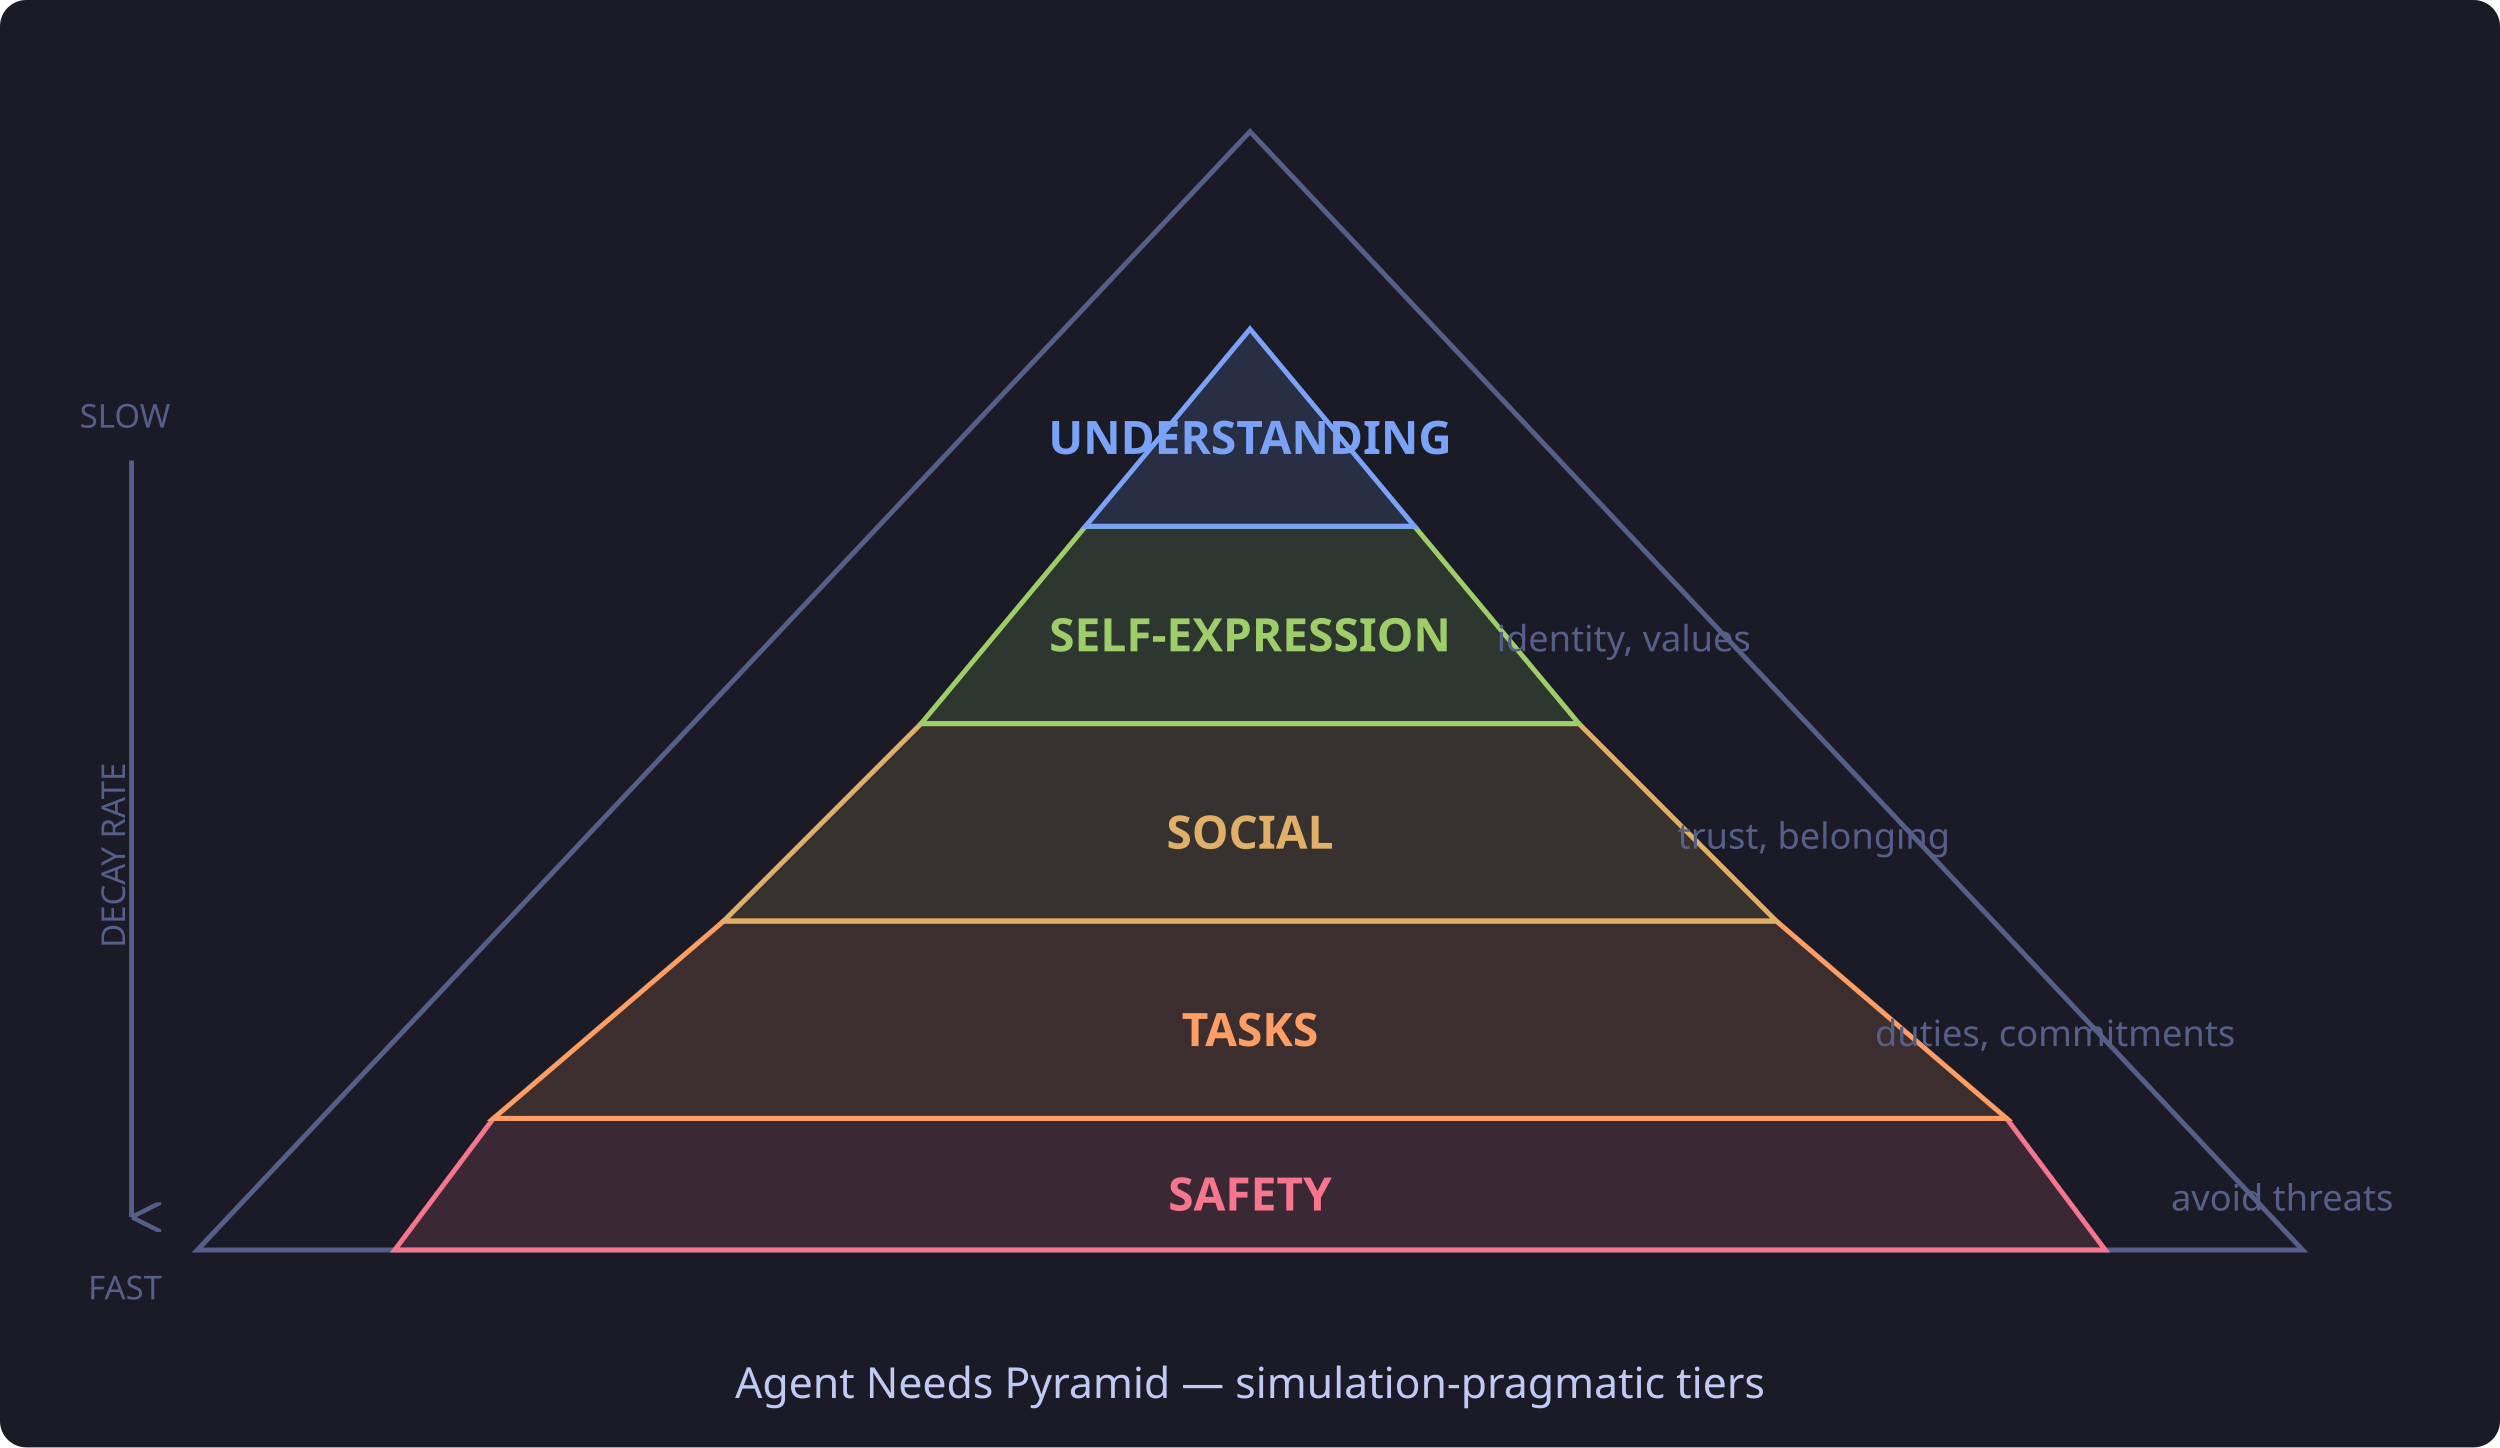
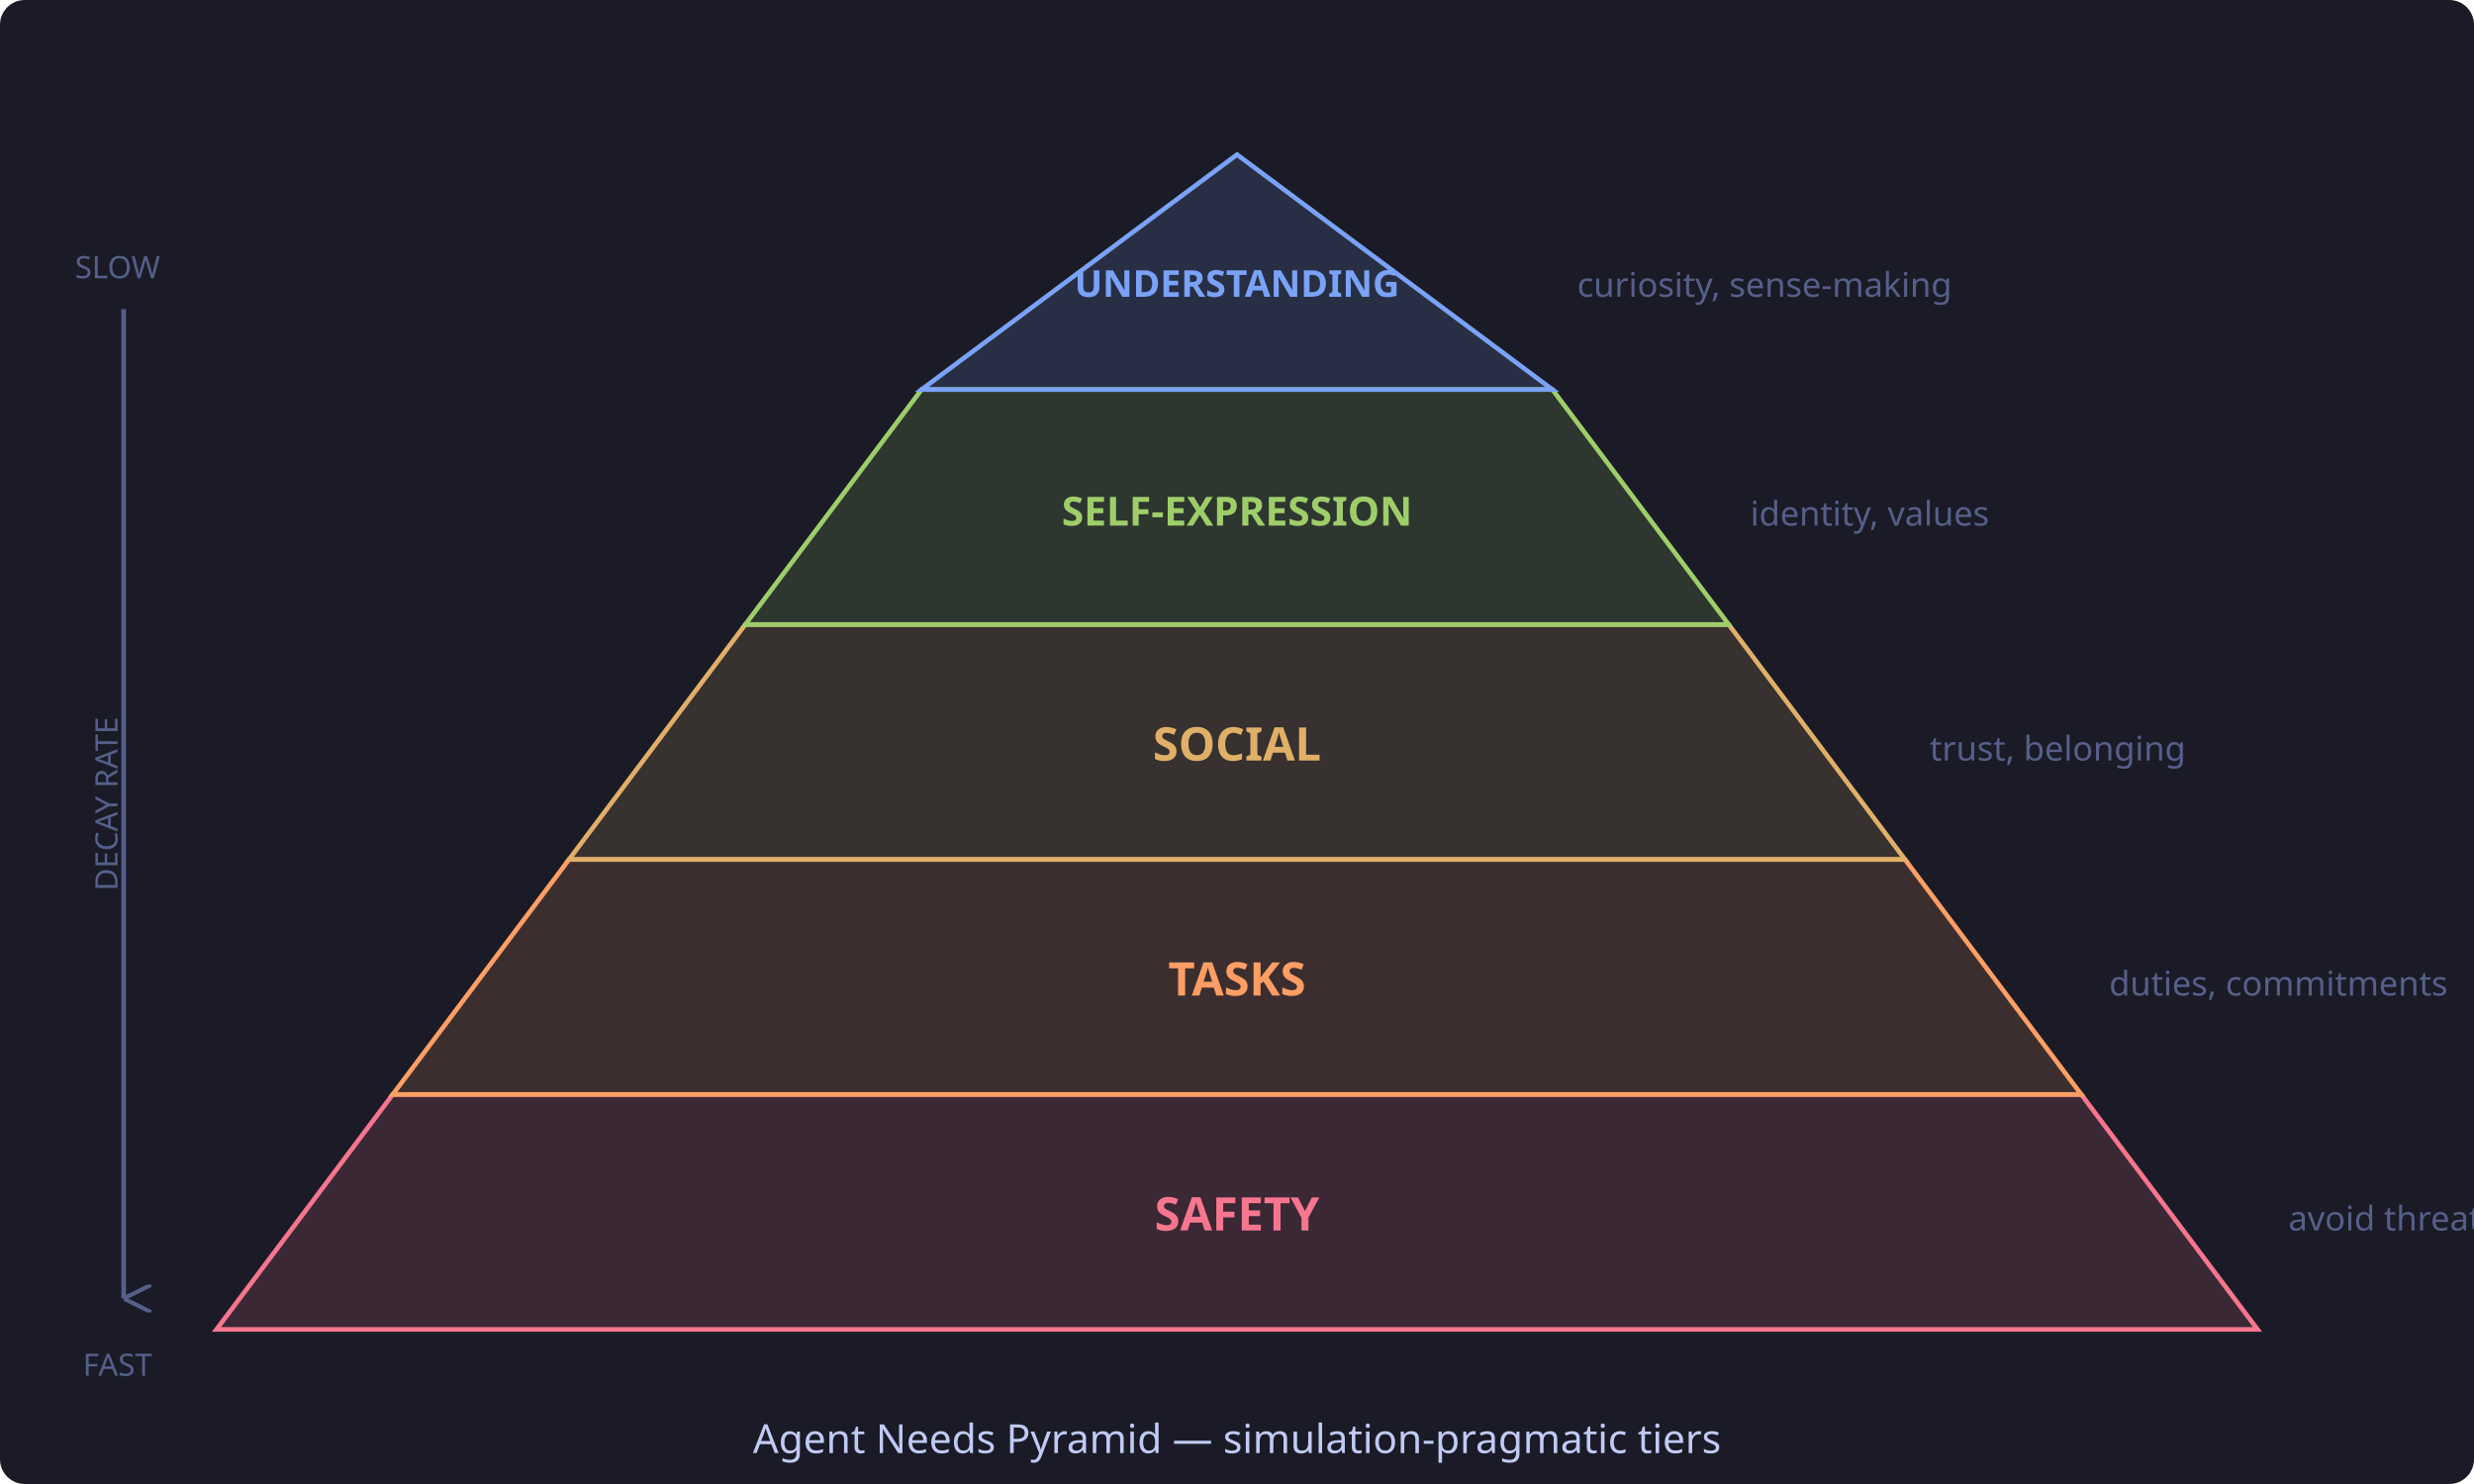
- <svg xmlns="http://www.w3.org/2000/svg" viewBox="0 0 760 440">
-   <rect width="760" height="440" fill="#1a1b26" rx="8" />
-   <polygon points="380,40 700,380 60,380" fill="none" stroke="#565f89" stroke-width="1.5" />
-   <polygon points="120,380 640,380 610,340 150,340" fill="#f7768e" fill-opacity="0.15" stroke="#f7768e" stroke-width="1.5" />
-   <polygon points="150,340 610,340 540,280 220,280" fill="#ff9e64" fill-opacity="0.15" stroke="#ff9e64" stroke-width="1.5" />
-   <polygon points="220,280 540,280 480,220 280,220" fill="#e0af68" fill-opacity="0.15" stroke="#e0af68" stroke-width="1.5" />
-   <polygon points="280,220 480,220 430,160 330,160" fill="#9ece6a" fill-opacity="0.15" stroke="#9ece6a" stroke-width="1.5" />
-   <polygon points="330,160 430,160 380,100" fill="#7aa2f7" fill-opacity="0.15" stroke="#7aa2f7" stroke-width="1.5" />
-   <text x="380" y="368" text-anchor="middle" fill="#f7768e" font-family="sans-serif" font-size="14" font-weight="bold">SAFETY</text>
-   <text x="380" y="318" text-anchor="middle" fill="#ff9e64" font-family="sans-serif" font-size="14" font-weight="bold">TASKS</text>
-   <text x="380" y="258" text-anchor="middle" fill="#e0af68" font-family="sans-serif" font-size="14" font-weight="bold">SOCIAL</text>
-   <text x="380" y="198" text-anchor="middle" fill="#9ece6a" font-family="sans-serif" font-size="14" font-weight="bold">SELF-EXPRESSION</text>
-   <text x="380" y="138" text-anchor="middle" fill="#7aa2f7" font-family="sans-serif" font-size="14" font-weight="bold">UNDERSTANDING</text>
-   <text x="660" y="368" text-anchor="start" fill="#565f89" font-family="sans-serif" font-size="11">avoid threats</text>
-   <text x="570" y="318" text-anchor="start" fill="#565f89" font-family="sans-serif" font-size="11">duties, commitments</text>
-   <text x="510" y="258" text-anchor="start" fill="#565f89" font-family="sans-serif" font-size="11">trust, belonging</text>
-   <text x="455" y="198" text-anchor="start" fill="#565f89" font-family="sans-serif" font-size="11">identity, values</text>
-   <line x1="40" y1="140" x2="40" y2="370" stroke="#565f89" stroke-width="1.5" marker-end="url(#arrowDown)" />
+ <svg xmlns="http://www.w3.org/2000/svg" viewBox="0 0 800 480">
+   <rect width="800" height="480" fill="#1a1b26" rx="8" />
+   <polygon points="70,430 730,430 673,354 127,354" fill="#f7768e" fill-opacity="0.15" stroke="#f7768e" stroke-width="1.5" />
+   <polygon points="127,354 673,354 616,278 184,278" fill="#ff9e64" fill-opacity="0.15" stroke="#ff9e64" stroke-width="1.5" />
+   <polygon points="184,278 616,278 559,202 241,202" fill="#e0af68" fill-opacity="0.15" stroke="#e0af68" stroke-width="1.5" />
+   <polygon points="241,202 559,202 502,126 298,126" fill="#9ece6a" fill-opacity="0.15" stroke="#9ece6a" stroke-width="1.5" />
+   <polygon points="298,126 502,126 400,50" fill="#7aa2f7" fill-opacity="0.15" stroke="#7aa2f7" stroke-width="1.5" />
+   <text x="400" y="398" text-anchor="middle" fill="#f7768e" font-family="sans-serif" font-size="15" font-weight="bold">SAFETY</text>
+   <text x="400" y="322" text-anchor="middle" fill="#ff9e64" font-family="sans-serif" font-size="15" font-weight="bold">TASKS</text>
+   <text x="400" y="246" text-anchor="middle" fill="#e0af68" font-family="sans-serif" font-size="15" font-weight="bold">SOCIAL</text>
+   <text x="400" y="170" text-anchor="middle" fill="#9ece6a" font-family="sans-serif" font-size="13" font-weight="bold">SELF-EXPRESSION</text>
+   <text x="400" y="96" text-anchor="middle" fill="#7aa2f7" font-family="sans-serif" font-size="12" font-weight="bold">UNDERSTANDING</text>
+   <text x="740" y="398" text-anchor="start" fill="#565f89" font-family="sans-serif" font-size="11">avoid threats</text>
+   <text x="682" y="322" text-anchor="start" fill="#565f89" font-family="sans-serif" font-size="11">duties, commitments</text>
+   <text x="624" y="246" text-anchor="start" fill="#565f89" font-family="sans-serif" font-size="11">trust, belonging</text>
+   <text x="566" y="170" text-anchor="start" fill="#565f89" font-family="sans-serif" font-size="11">identity, values</text>
+   <text x="510" y="96" text-anchor="start" fill="#565f89" font-family="sans-serif" font-size="11">curiosity, sense-making</text>
+   <line x1="40" y1="100" x2="40" y2="420" stroke="#565f89" stroke-width="1.5" marker-end="url(#arrowDown)" />
  <defs>
    <marker id="arrowDown" viewBox="0 0 10 10" refX="5" refY="10" markerWidth="6" markerHeight="6" orient="auto">
      <path d="M 0 0 L 5 10 L 10 0" fill="none" stroke="#565f89" stroke-width="1.5" />
    </marker>
  </defs>
-   <text x="38" y="130" text-anchor="middle" fill="#565f89" font-family="sans-serif" font-size="10">SLOW</text>
-   <text x="38" y="395" text-anchor="middle" fill="#565f89" font-family="sans-serif" font-size="10">FAST</text>
+   <text x="38" y="90" text-anchor="middle" fill="#565f89" font-family="sans-serif" font-size="10">SLOW</text>
+   <text x="38" y="445" text-anchor="middle" fill="#565f89" font-family="sans-serif" font-size="10">FAST</text>
  <text x="38" y="260" text-anchor="middle" fill="#565f89" font-family="sans-serif" font-size="10" transform="rotate(-90, 38, 260)">DECAY RATE</text>
-   <text x="380" y="425" text-anchor="middle" fill="#c0caf5" font-family="sans-serif" font-size="13">Agent Needs Pyramid — simulation-pragmatic tiers</text>
+   <text x="400" y="470" text-anchor="middle" fill="#c0caf5" font-family="sans-serif" font-size="13">Agent Needs Pyramid — simulation-pragmatic tiers</text>
</svg>
